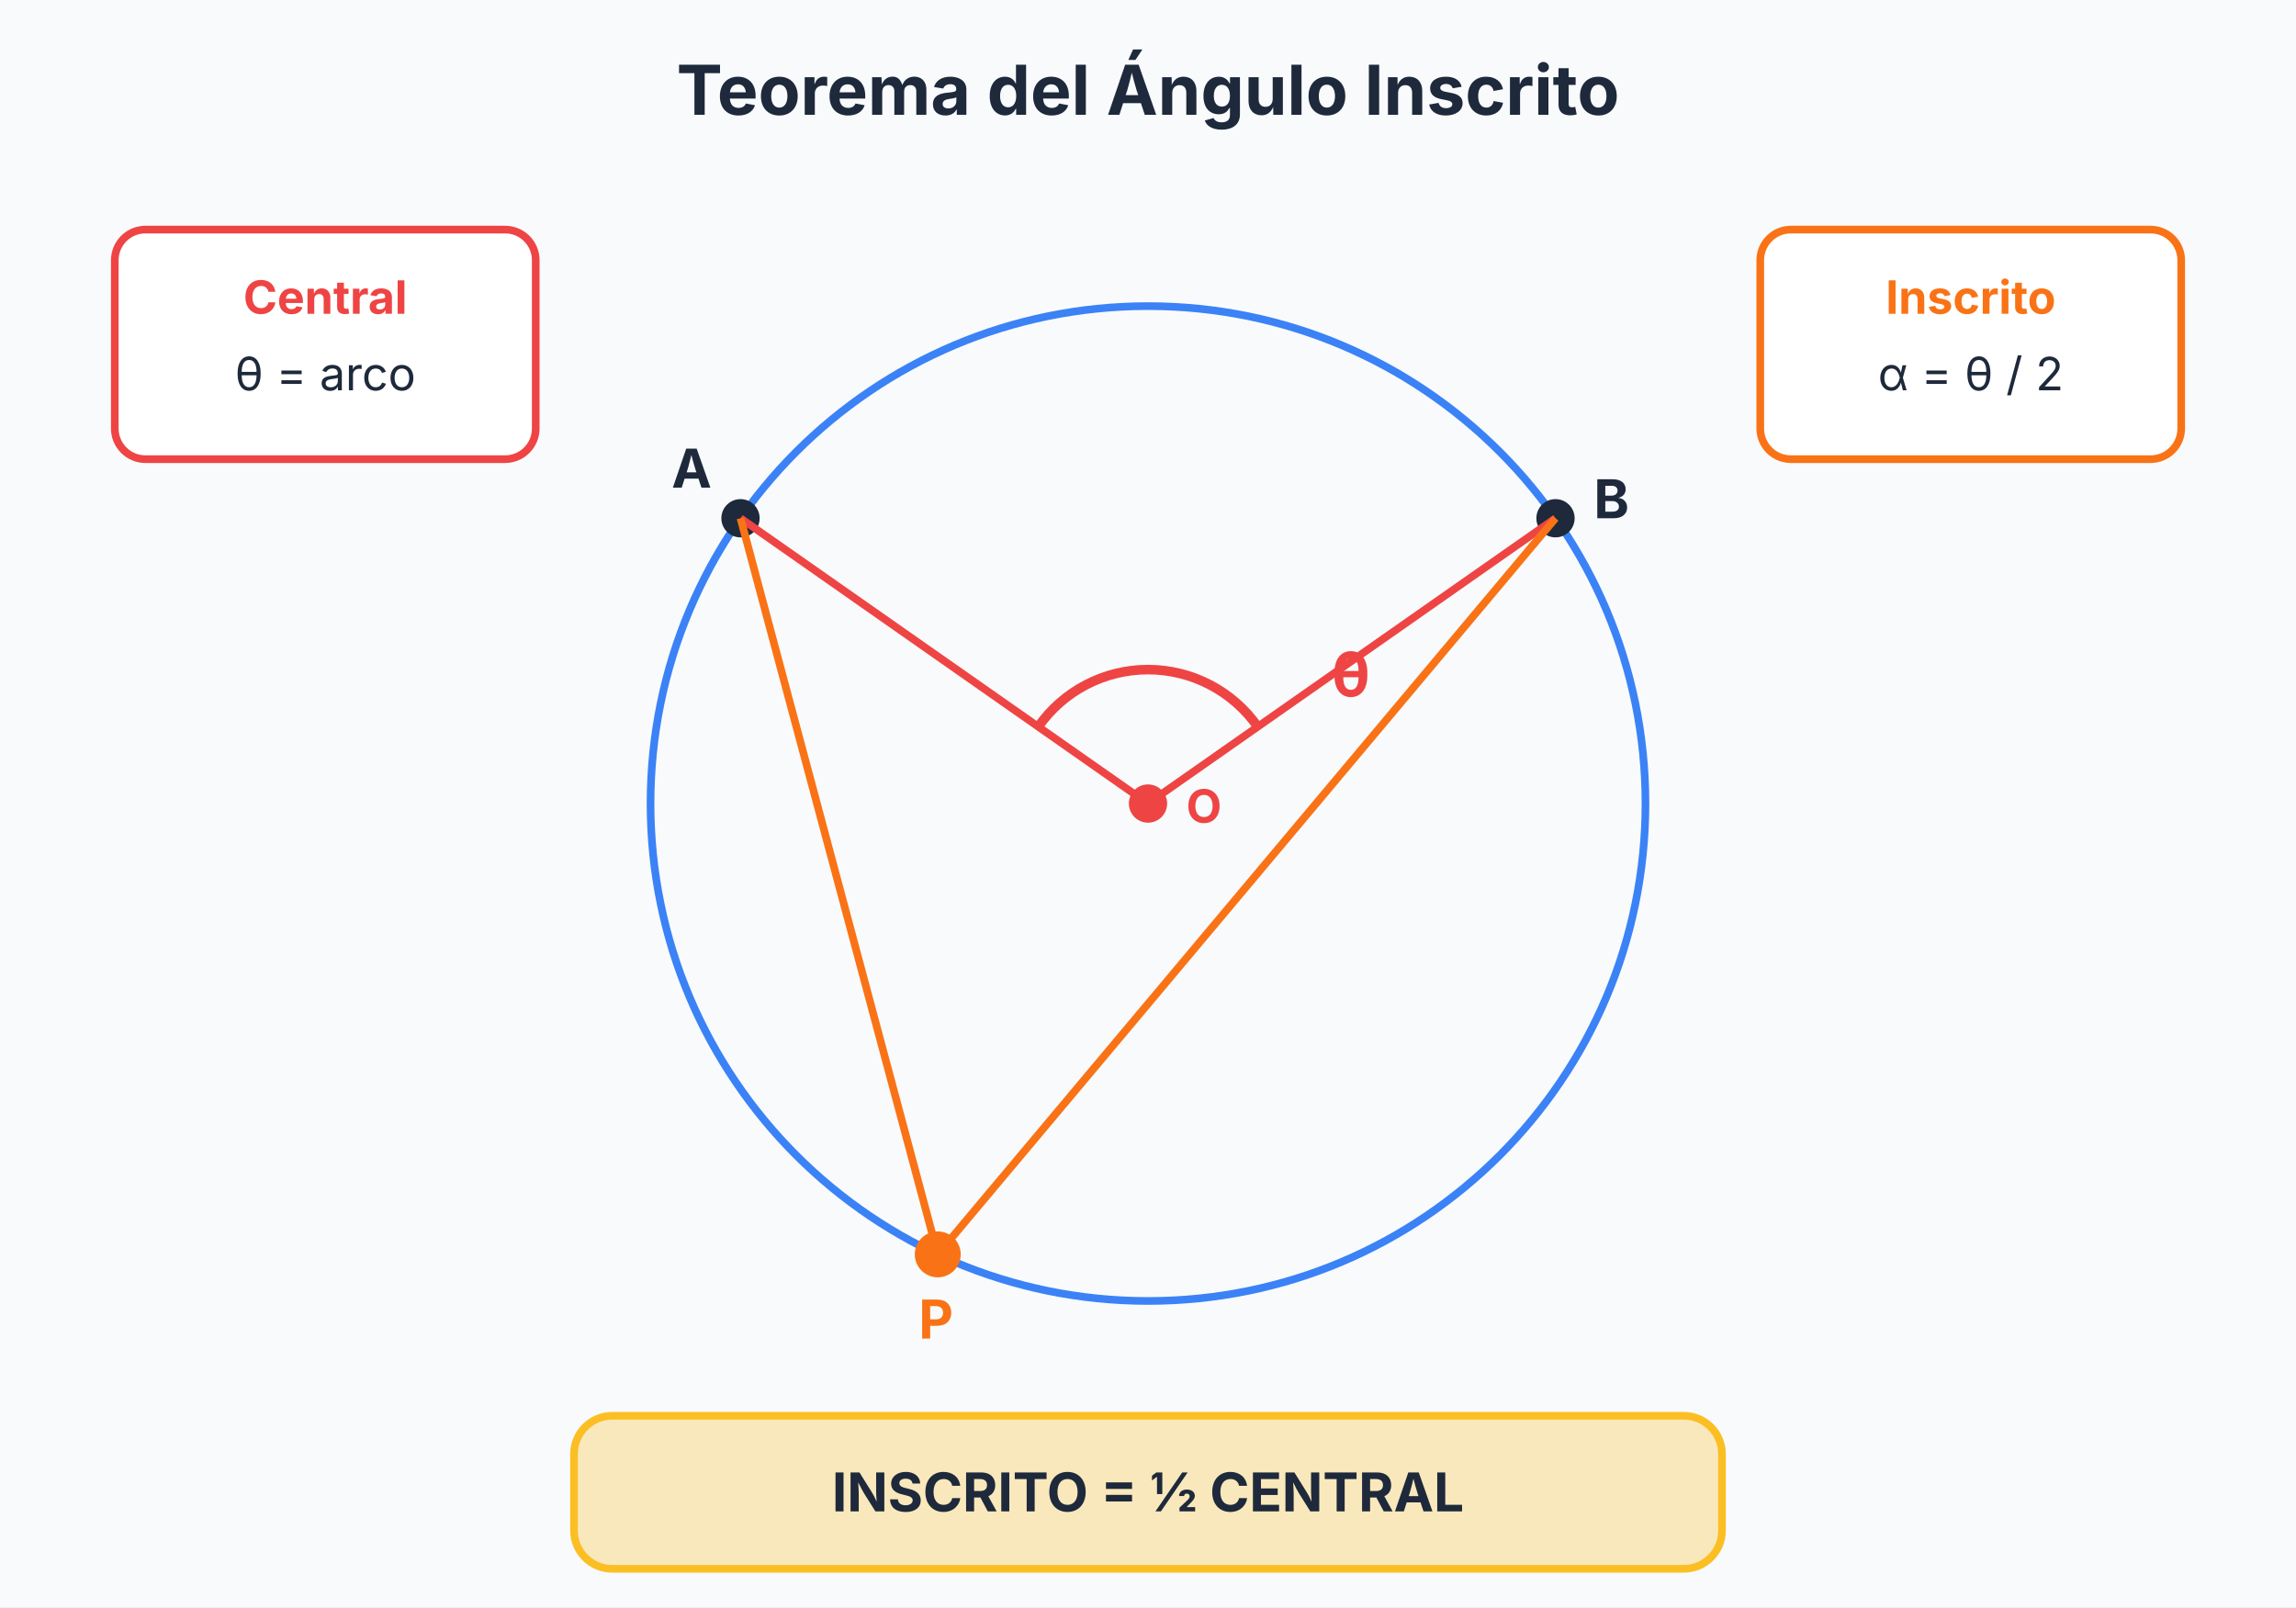
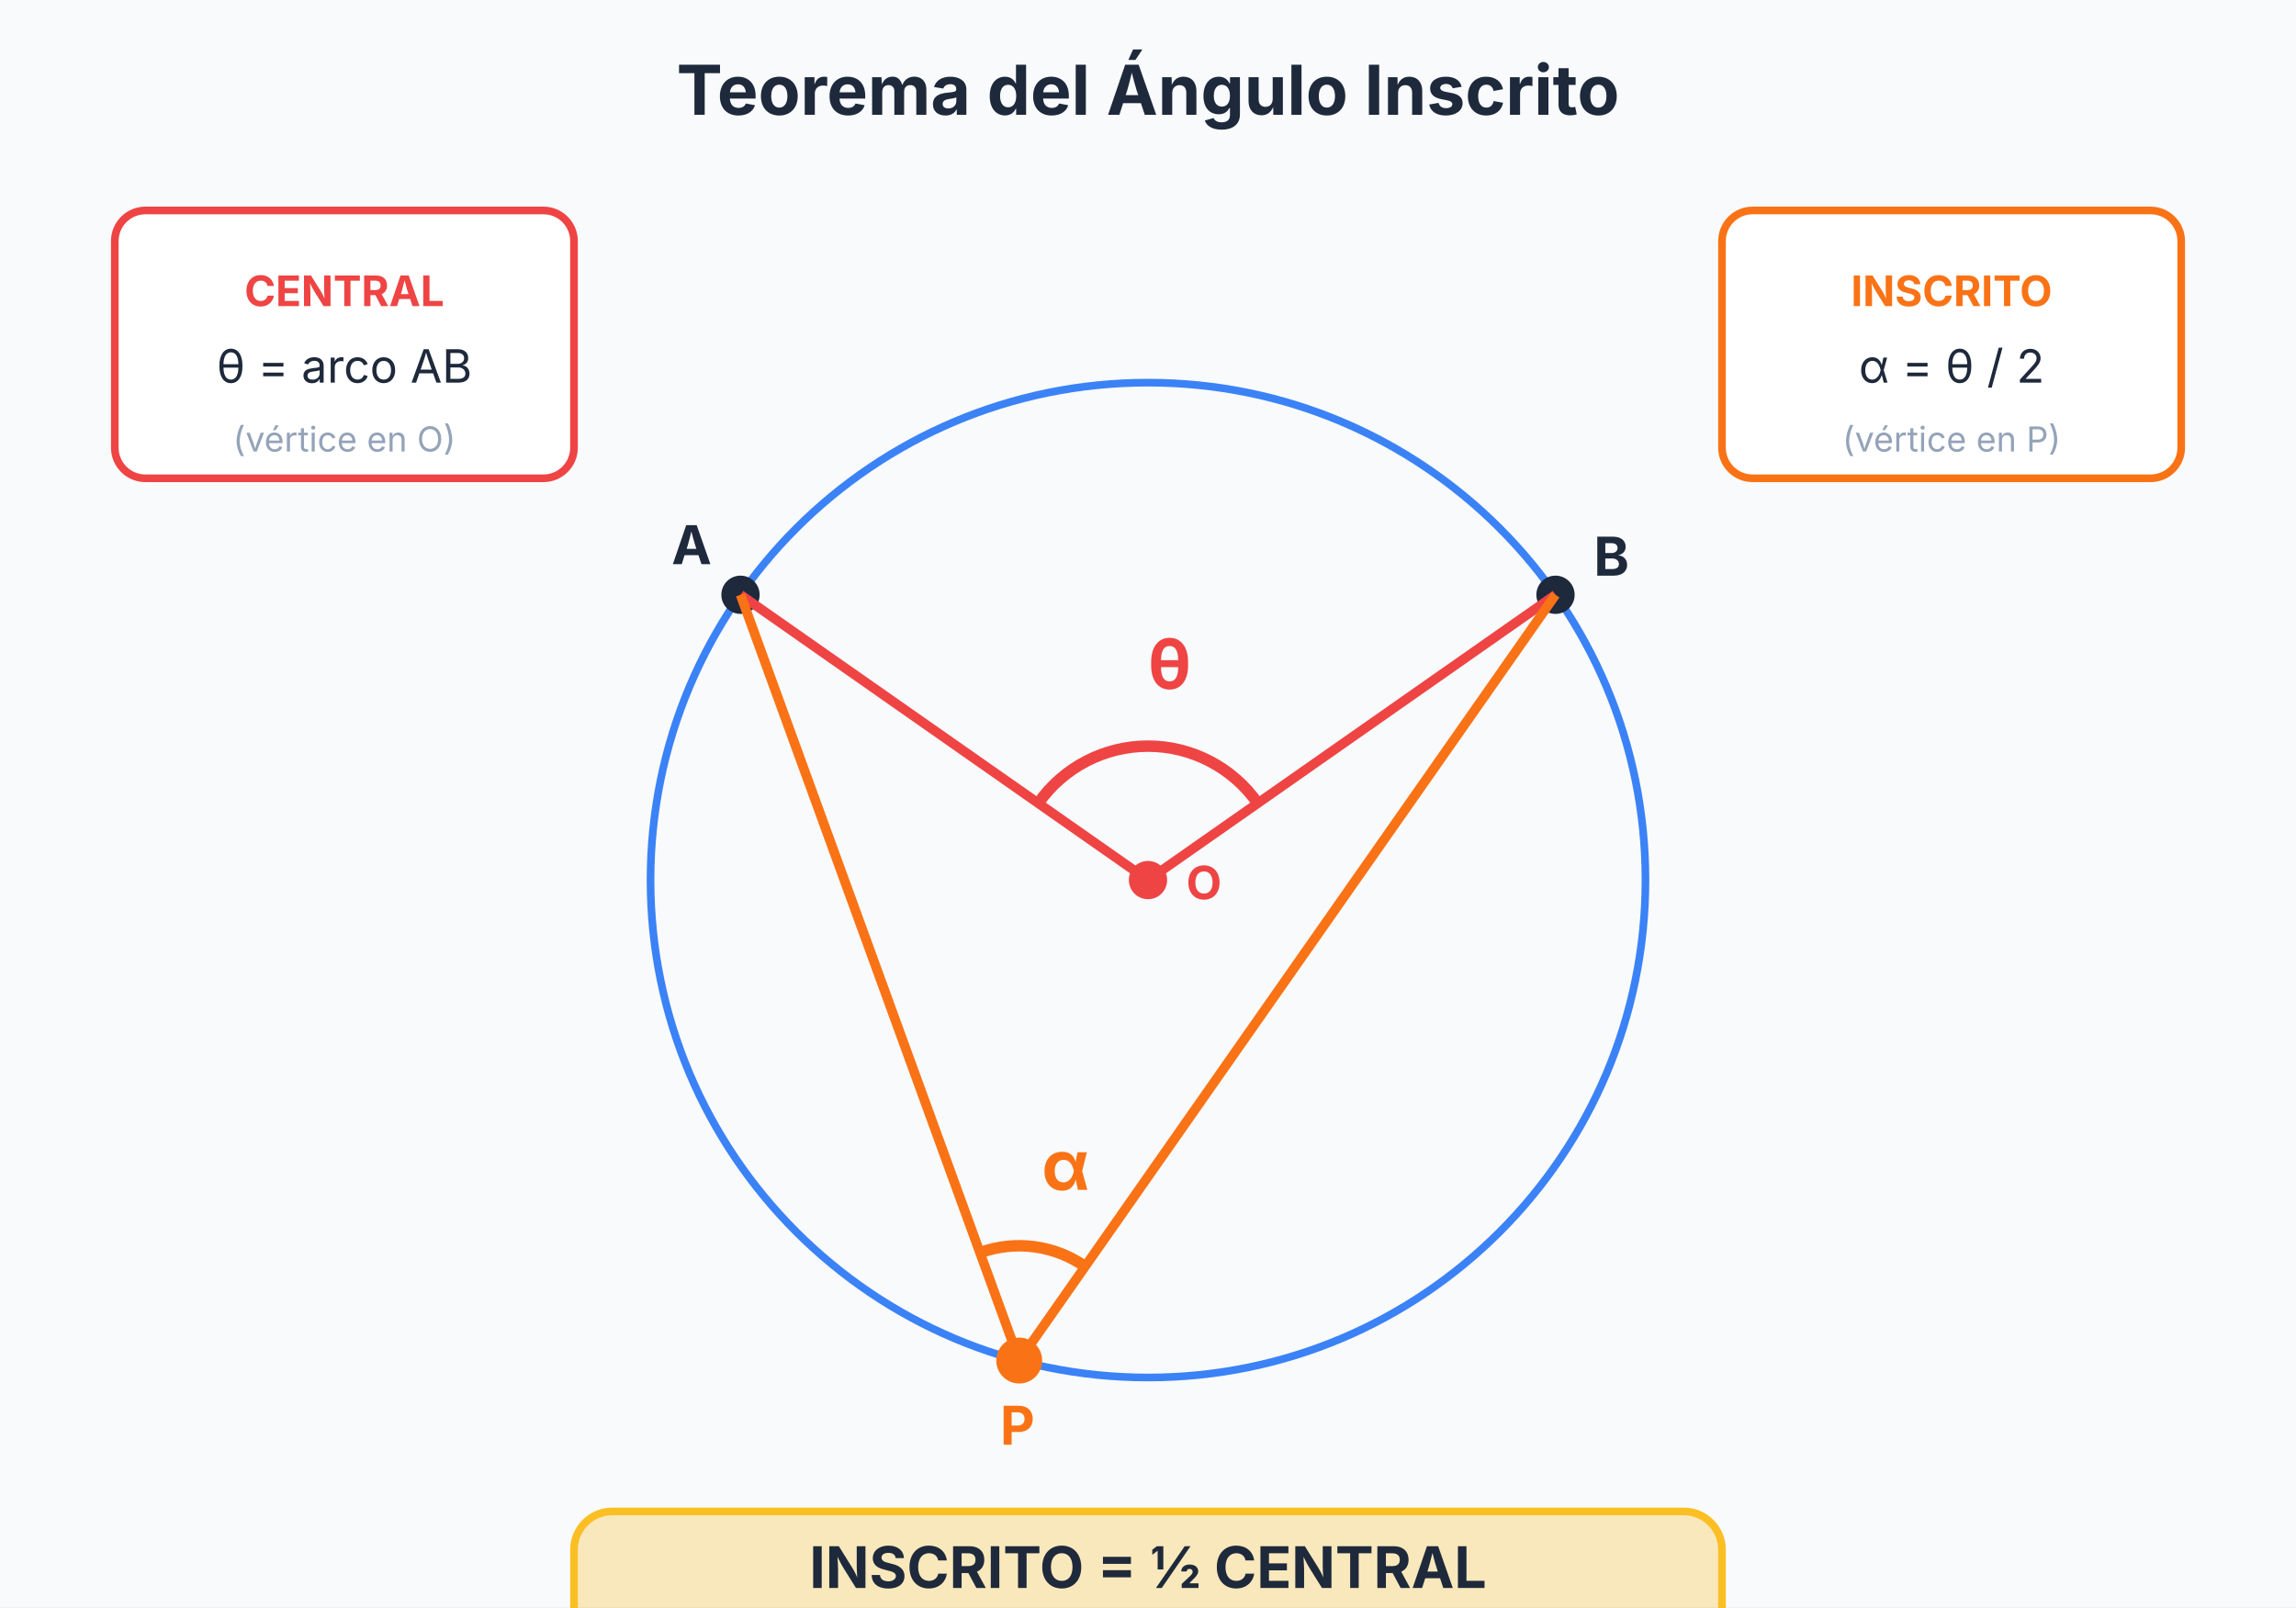
<svg xmlns="http://www.w3.org/2000/svg" viewBox="0 0 600 420" style="font-family: 'Inter', 'Segoe UI', system-ui, sans-serif;">
  <rect width="600" height="420" fill="#f8fafc" />
  <text x="300.00" y="30.00" text-anchor="middle" font-size="18" font-weight="bold" fill="#1e293b">Teorema del Ángulo Inscrito</text>
-   <circle cx="300" cy="210" r="130" fill="none" stroke="#3b82f6" stroke-width="2" />
-   <circle cx="193.51" cy="135.44" r="5" fill="#1e293b" />
-   <circle cx="406.49" cy="135.44" r="5" fill="#1e293b" />
-   <circle cx="245.06" cy="327.82" r="6" fill="#f97316" />
-   <text x="175.51" y="127.44" text-anchor="start" font-size="14" font-weight="bold" fill="#1e293b">A</text>
-   <text x="416.49" y="135.44" text-anchor="start" font-size="14" font-weight="bold" fill="#1e293b">B</text>
-   <text x="240.06" y="349.82" text-anchor="start" font-size="14" font-weight="bold" fill="#f97316">P</text>
-   <line x1="300" y1="210" x2="193.51" y2="135.44" stroke="#ef4444" stroke-width="2" />
-   <line x1="300" y1="210" x2="406.49" y2="135.44" stroke="#ef4444" stroke-width="2" />
-   <line x1="245.06" y1="327.82" x2="193.51" y2="135.44" stroke="#f97316" stroke-width="2" />
-   <line x1="245.06" y1="327.82" x2="406.49" y2="135.44" stroke="#f97316" stroke-width="2" />
-   <circle cx="300" cy="210" r="5" fill="#ef4444" />
-   <text x="310.00" y="215.00" text-anchor="start" font-size="12" font-weight="bold" fill="#ef4444">O</text>
-   <path d="M 328.67 189.92 A 35 35 0 0 0 271.33 189.92" fill="none" stroke="#ef4444" stroke-width="2.5" />
-   <text x="348.00" y="182.00" text-anchor="start" font-size="16" font-weight="bold" fill="#ef4444">θ</text>
-   <rect x="30" y="60" width="110" height="60" rx="8" fill="white" stroke="#ef4444" stroke-width="2" />
-   <text x="85.00" y="82.00" text-anchor="middle" font-size="12" font-weight="bold" fill="#ef4444">Central</text>
-   <text x="85.00" y="102.00" text-anchor="middle" font-size="12" font-weight="normal" fill="#1e293b">θ = arco</text>
-   <rect x="460" y="60" width="110" height="60" rx="8" fill="white" stroke="#f97316" stroke-width="2" />
-   <text x="515.00" y="82.00" text-anchor="middle" font-size="12" font-weight="bold" fill="#f97316">Inscrito</text>
-   <text x="515.00" y="102.00" text-anchor="middle" font-size="12" font-weight="normal" fill="#1e293b">α = θ / 2</text>
-   <rect x="150" y="370" width="300" height="40" rx="10" fill="#fbbf24" fill-opacity="0.3" stroke="#fbbf24" stroke-width="2" />
-   <text x="300.00" y="395.00" text-anchor="middle" font-size="14" font-weight="bold" fill="#1e293b">INSCRITO = ½ CENTRAL</text>
+   <circle cx="300" cy="230" r="130" fill="none" stroke="#3b82f6" stroke-width="2" />
+   <circle cx="193.51" cy="155.44" r="5" fill="#1e293b" />
+   <circle cx="406.49" cy="155.44" r="5" fill="#1e293b" />
+   <text x="175.51" y="147.44" text-anchor="start" font-size="14" font-weight="bold" fill="#1e293b">A</text>
+   <text x="416.49" y="150.44" text-anchor="start" font-size="14" font-weight="bold" fill="#1e293b">B</text>
+   <line x1="300" y1="230" x2="193.51" y2="155.44" stroke="#ef4444" stroke-width="2.5" />
+   <line x1="300" y1="230" x2="406.49" y2="155.44" stroke="#ef4444" stroke-width="2.5" />
+   <line x1="266.35" y1="355.57" x2="193.51" y2="155.44" stroke="#f97316" stroke-width="2.5" />
+   <line x1="266.35" y1="355.57" x2="406.49" y2="155.44" stroke="#f97316" stroke-width="2.5" />
+   <circle cx="300" cy="230" r="5" fill="#ef4444" />
+   <text x="310.00" y="235.00" text-anchor="start" font-size="12" font-weight="bold" fill="#ef4444">O</text>
+   <path d="M 271.33 209.92 A 35 35 0 0 1 328.67 209.92" fill="none" stroke="#ef4444" stroke-width="3" />
+   <text x="300.00" y="180.00" text-anchor="start" font-size="18" font-weight="bold" fill="#ef4444">θ</text>
+   <path d="M 256.09 327.38 A 30 30 0 0 1 283.56 331.00" fill="none" stroke="#f97316" stroke-width="3" />
+   <text x="272.23" y="310.96" text-anchor="start" font-size="18" font-weight="bold" fill="#f97316">α</text>
+   <circle cx="266.35" cy="355.57" r="6" fill="#f97316" />
+   <text x="261.35" y="377.57" text-anchor="start" font-size="14" font-weight="bold" fill="#f97316">P</text>
+   <rect x="30" y="55" width="120" height="70" rx="8" fill="white" stroke="#ef4444" stroke-width="2" />
+   <text x="90.00" y="80.00" text-anchor="middle" font-size="11" font-weight="bold" fill="#ef4444">CENTRAL</text>
+   <text x="90.00" y="100.00" text-anchor="middle" font-size="12" font-weight="normal" fill="#1e293b">θ = arco AB</text>
+   <text x="90.00" y="118.00" text-anchor="middle" font-size="9" font-weight="normal" fill="#94a3b8">(vértice en O)</text>
+   <rect x="450" y="55" width="120" height="70" rx="8" fill="white" stroke="#f97316" stroke-width="2" />
+   <text x="510.00" y="80.00" text-anchor="middle" font-size="11" font-weight="bold" fill="#f97316">INSCRITO</text>
+   <text x="510.00" y="100.00" text-anchor="middle" font-size="12" font-weight="normal" fill="#1e293b">α = θ / 2</text>
+   <text x="510.00" y="118.00" text-anchor="middle" font-size="9" font-weight="normal" fill="#94a3b8">(vértice en P)</text>
+   <rect x="150" y="395" width="300" height="45" rx="10" fill="#fbbf24" fill-opacity="0.3" stroke="#fbbf24" stroke-width="2" />
+   <text x="300.00" y="415.00" text-anchor="middle" font-size="15" font-weight="bold" fill="#1e293b">INSCRITO = ½ CENTRAL</text>
+   <text x="300.00" y="432.00" text-anchor="middle" font-size="12" font-weight="normal" fill="#94a3b8">α = θ / 2</text>
</svg>
